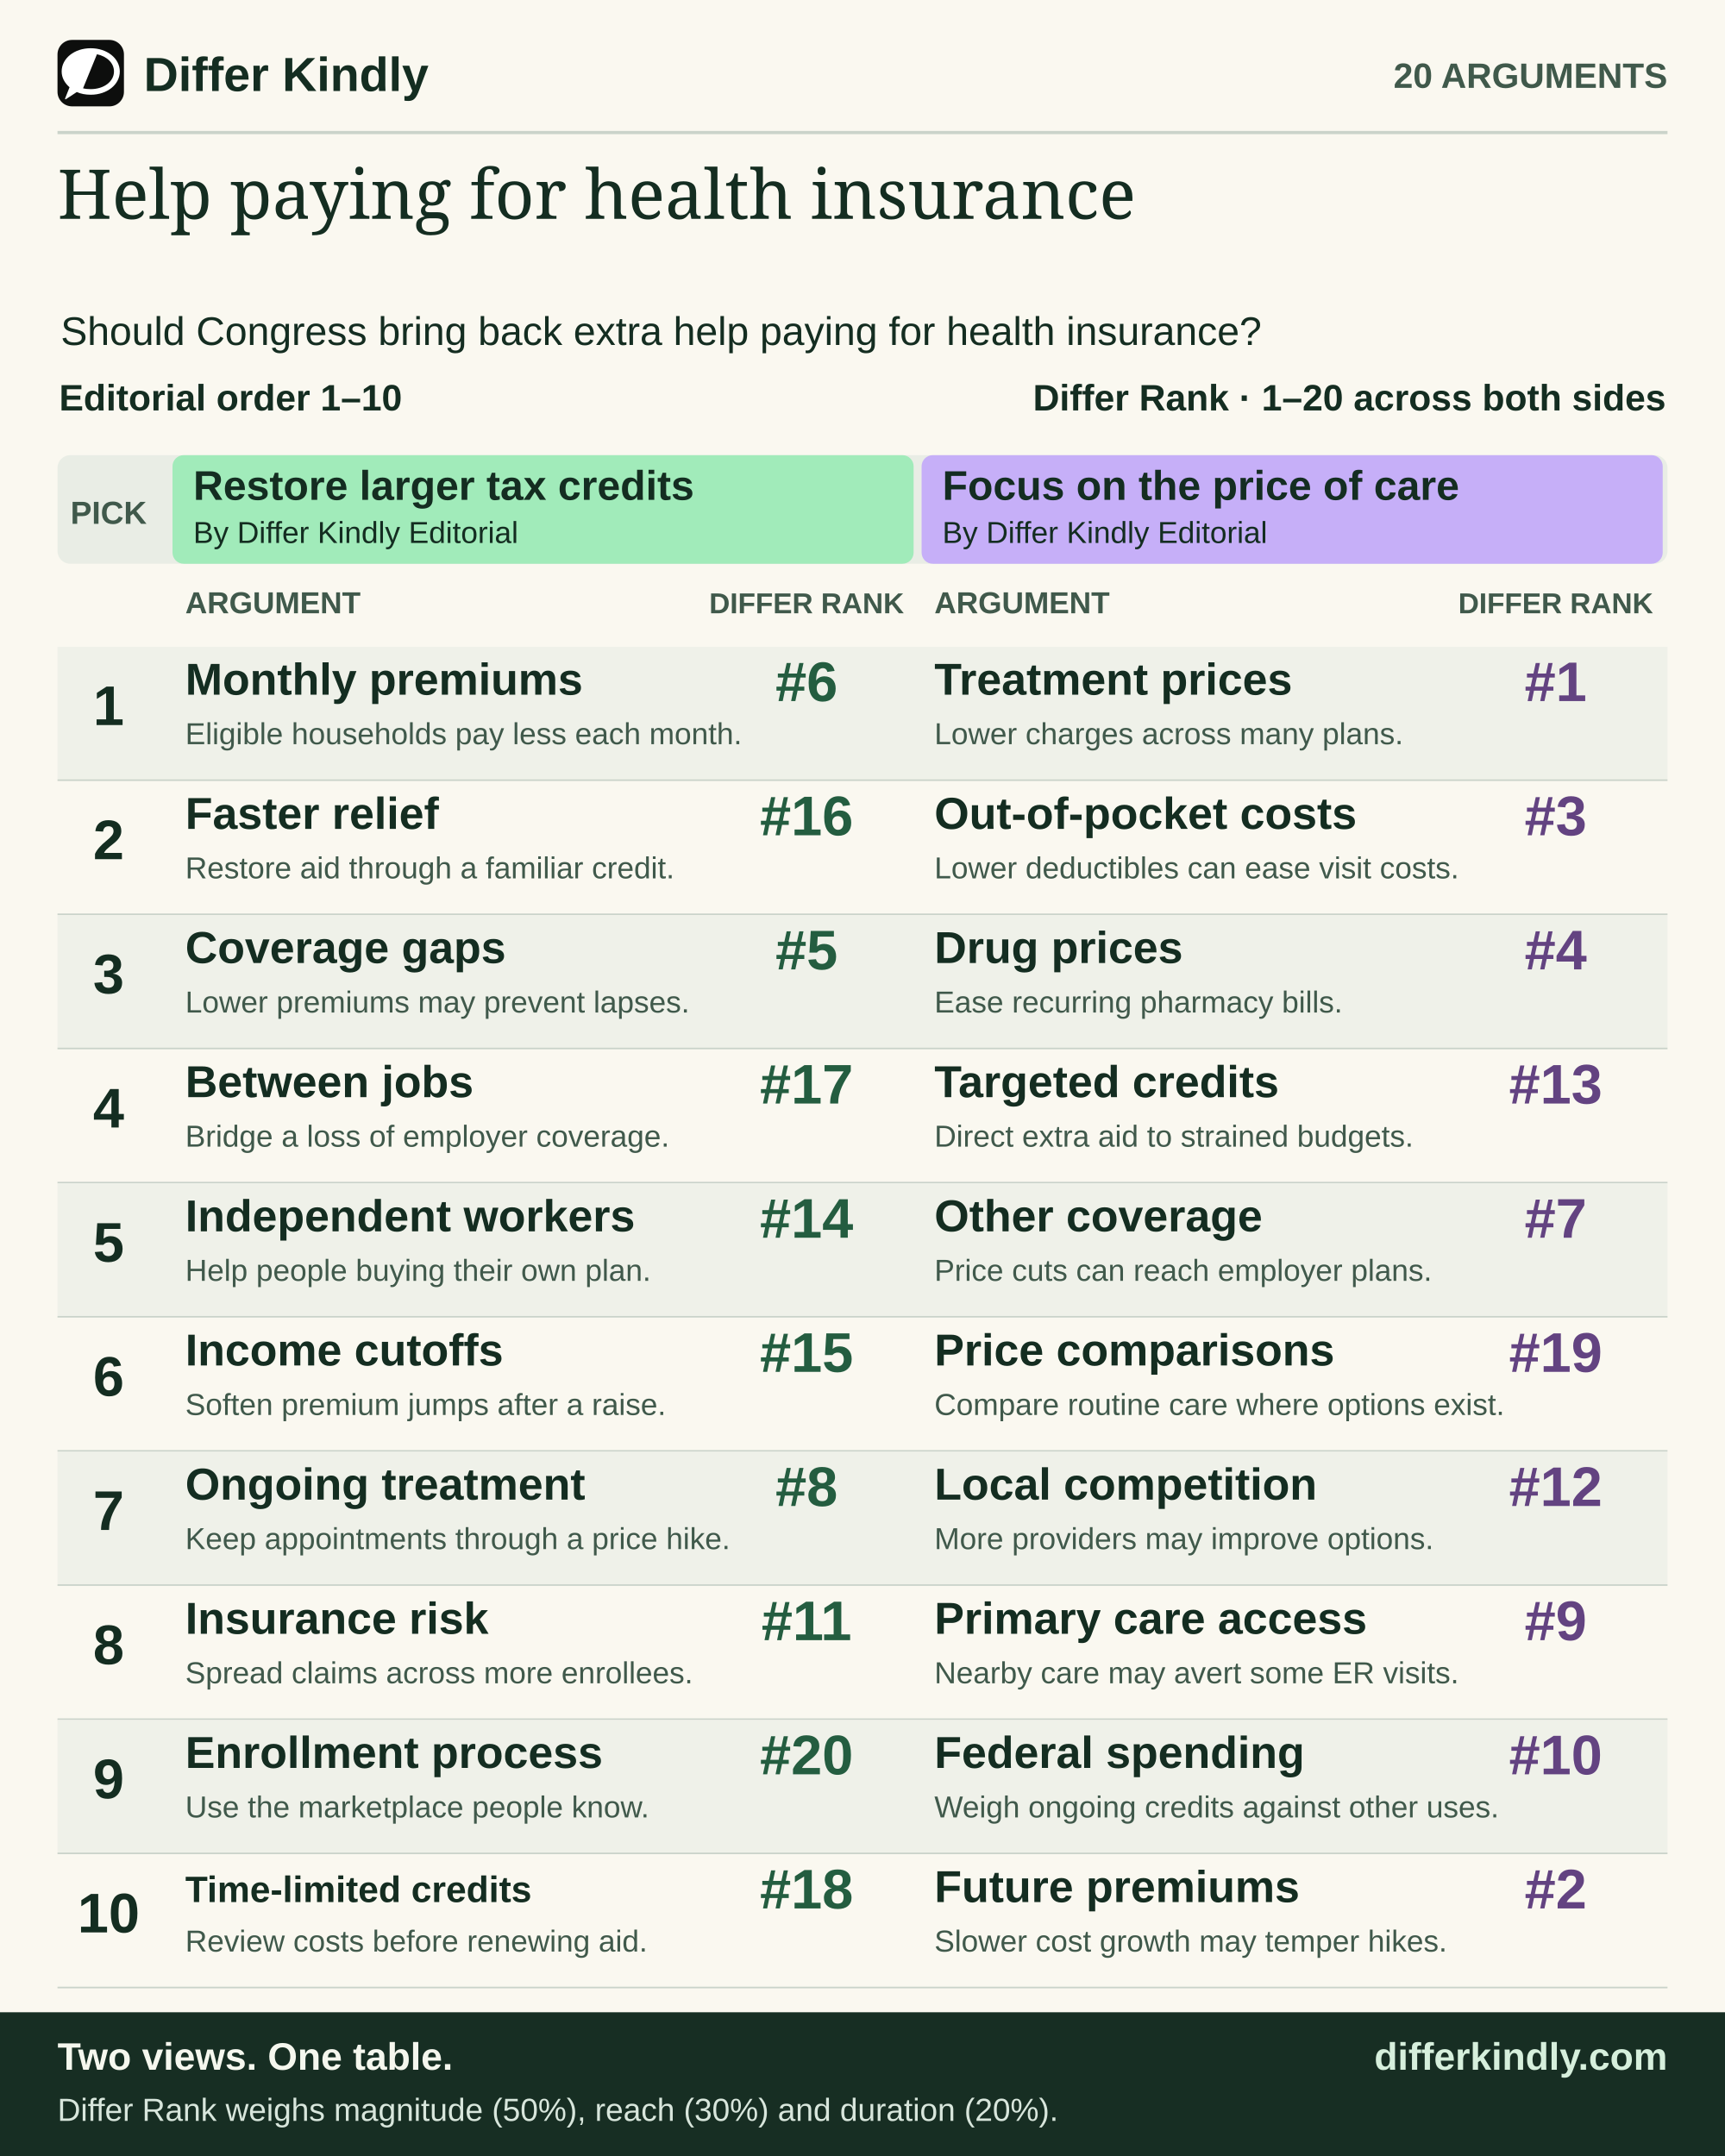
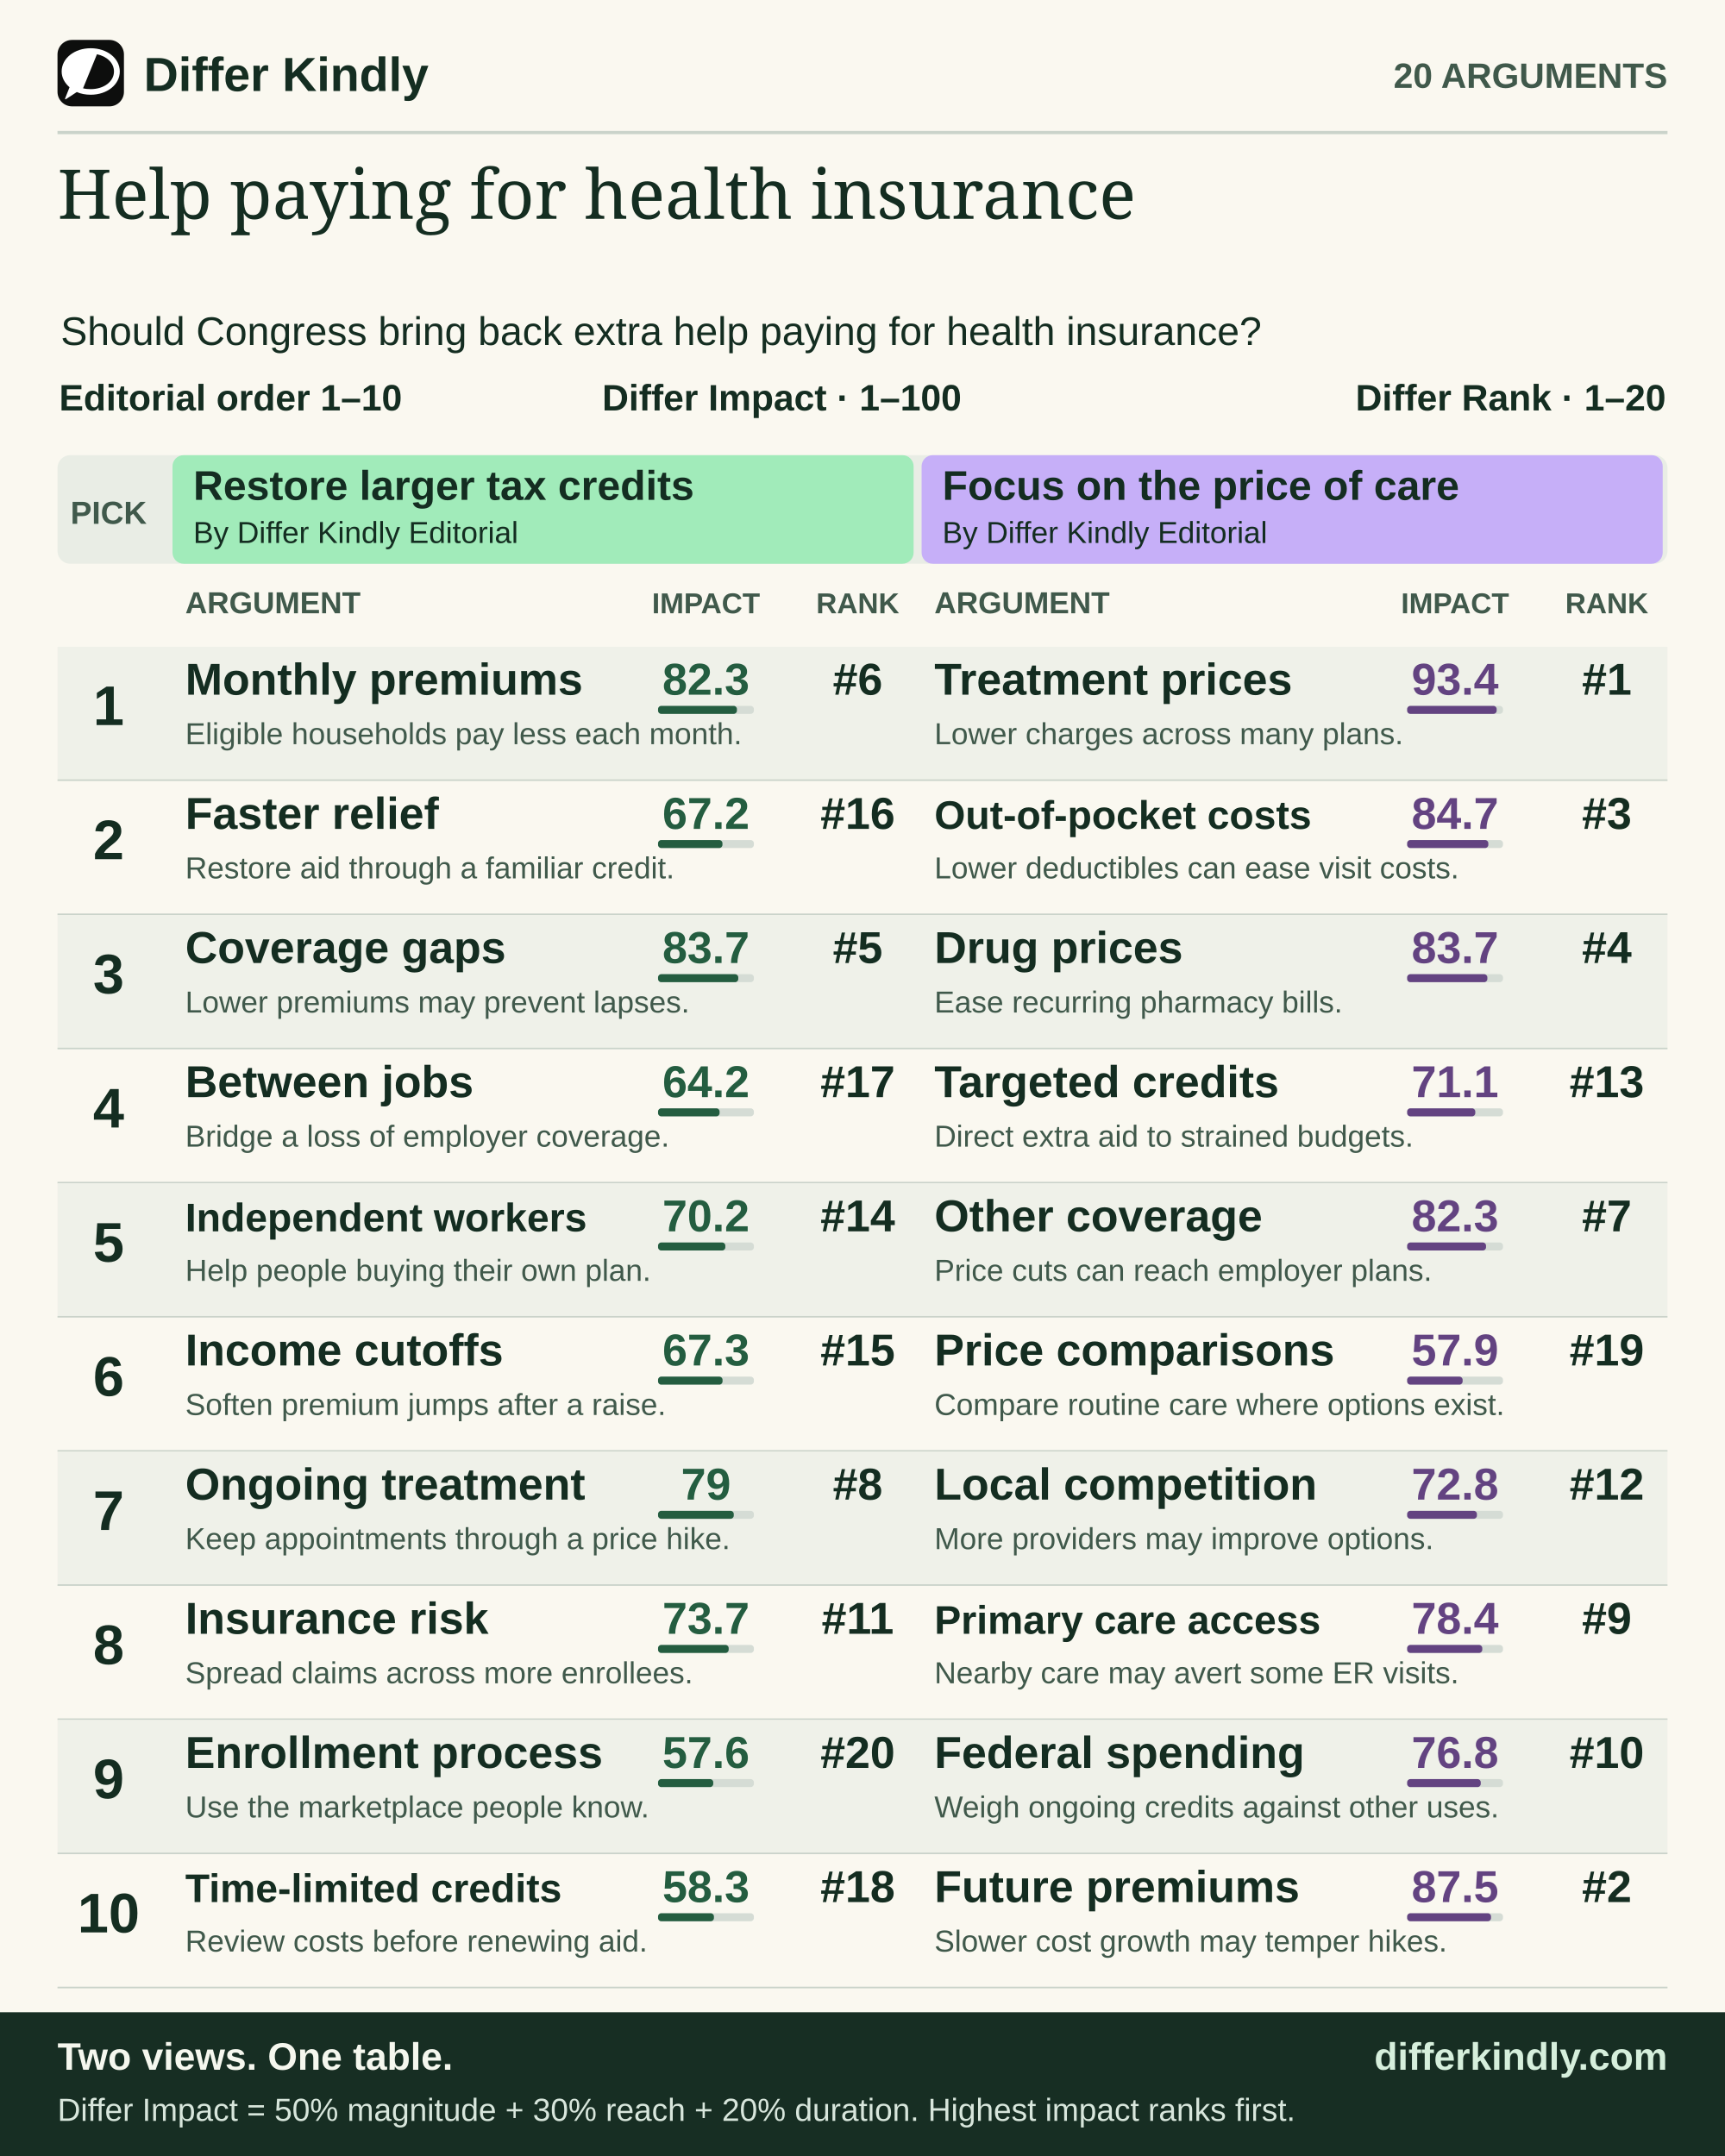
<svg xmlns="http://www.w3.org/2000/svg" width="1080" height="1350" viewBox="0 0 1080 1350" data-poster-format="impact-v2" data-rank-method="differ-rank-v1" role="img" font-family="Arial, sans-serif">
  <rect x="0" y="0" width="1080" height="1350" rx="0" fill="#faf8f0" />
  <g transform="translate(36 25) scale(1.30)">
    <rect width="32" height="32" rx="7" fill="#0d0e0d" />
    <path fill="white" fill-rule="evenodd" d="M16 4C23.9 4 30 8.9 30 15.2S23.9 26.4 16 26.4C13.6 26.4 11.3 26 9.3 25.1L4.1 28.5Q3.5 28.8 3.7 28.1L5.8 22.8C3.4 20.7 2 18.1 2 15.2C2 8.9 8.1 4 16 4ZM19 6.9L12.3 23.3C13.5 23.6 14.7 23.7 16 23.7C22.4 23.7 27.2 20 27.2 15.2C27.2 11.1 23.8 7.9 19 6.9Z" />
  </g>
  <text x="90" y="57" font-size="30" font-weight="700" fill="#142d21">Differ Kindly</text>
  <text x="1044" y="55" font-size="22" font-weight="700" fill="#40594b" text-anchor="end">20 ARGUMENTS</text>
  <rect x="36" y="82" width="1008" height="2" rx="0" fill="#cad3ca" />
  <text x="36" y="137" font-size="43" font-weight="500" fill="#142d21" font-family="Georgia, serif">Help paying for health insurance</text>
  <text x="38" y="216" font-size="25" font-weight="400" fill="#142d21">Should Congress bring back extra help paying for health insurance?</text>
  <text x="37" y="257" font-size="23" font-weight="700" fill="#142d21">Editorial order 1–10</text>
-   <text x="1043" y="257" font-size="23" font-weight="700" fill="#142d21" text-anchor="end">Differ Rank · 1–20 across both sides</text>
+   <text x="377" y="257" font-size="23" font-weight="700" fill="#142d21">Differ Impact · 1–100</text>
+   <text x="1043" y="257" font-size="23" font-weight="700" fill="#142d21" text-anchor="end">Differ Rank · 1–20</text>
  <rect x="36" y="285" width="1008" height="68" rx="8" fill="#e9ede5" />
  <text x="68" y="328" font-size="20" font-weight="700" fill="#40594b" text-anchor="middle">PICK</text>
  <rect x="108" y="285" width="464" height="68" rx="7" fill="#a1ebba" />
  <text x="121" y="313" font-size="26" font-weight="700" fill="#142d21">Restore larger tax credits</text>
  <text x="121" y="340" font-size="19" font-weight="500" fill="#142d21" data-byline="0">By Differ Kindly Editorial</text>
  <text x="116" y="384" font-size="19" font-weight="700" fill="#40594b">ARGUMENT</text>
-   <text x="505" y="384" font-size="18" font-weight="700" fill="#40594b" text-anchor="middle">DIFFER RANK</text>
+   <text x="442" y="384" font-size="18" font-weight="700" fill="#40594b" text-anchor="middle">IMPACT</text>
+   <text x="537" y="384" font-size="18" font-weight="700" fill="#40594b" text-anchor="middle">RANK</text>
  <rect x="577" y="285" width="464" height="68" rx="7" fill="#c6aff8" />
  <text x="590" y="313" font-size="26" font-weight="700" fill="#142d21">Focus on the price of care</text>
  <text x="590" y="340" font-size="19" font-weight="500" fill="#142d21" data-byline="1">By Differ Kindly Editorial</text>
  <text x="585" y="384" font-size="19" font-weight="700" fill="#40594b">ARGUMENT</text>
-   <text x="974" y="384" font-size="18" font-weight="700" fill="#40594b" text-anchor="middle">DIFFER RANK</text>
+   <text x="911" y="384" font-size="18" font-weight="700" fill="#40594b" text-anchor="middle">IMPACT</text>
+   <text x="1006" y="384" font-size="18" font-weight="700" fill="#40594b" text-anchor="middle">RANK</text>
  <rect x="36" y="405" width="1008" height="83" rx="0" fill="#eff1e9" />
  <text x="68" y="454" font-size="35" font-weight="700" fill="#142d21" text-anchor="middle">1</text>
  <g data-argument-id="f7a71797-a47c-52b9-afb5-48ceb0c3cc3a" data-reader-id="f7a71797-a47c-52b9-afb5-48ceb0c3cc3a" data-rank="6" data-impact="82.3" data-author="Differ Kindly Editorial" data-confidence="high" data-explanation="Estimated magnitude 90/100, reach 73/100 and duration 77/100." data-pick="1" data-side="0">
    <path data-hit="" d="M108 405h464v83h-464z" fill="transparent" />
    <text x="116" y="435" font-size="28" font-weight="700" fill="#142d21">Monthly premiums</text>
-     <text x="505" y="439" font-size="35" font-weight="700" fill="#245d40" text-anchor="middle">#6</text>
+     <text x="442" y="435" font-size="28" font-weight="700" fill="#245d40" text-anchor="middle" data-metric="impact">82.3</text>
+     <rect x="412" y="442" width="60" height="5" rx="2" fill="#d5dcd5" />
+     <rect x="412" y="442" width="49.38" height="5" rx="2" fill="#245d40" />
+     <text x="537" y="435" font-size="28" font-weight="700" fill="#142d21" text-anchor="middle" data-metric="rank">#6</text>
    <text x="116" y="466" font-size="19" font-weight="400" fill="#40594b">Eligible households pay less each month.</text>
  </g>
  <g data-argument-id="9c2e6b58-97b3-5223-9476-2434edf7ab42" data-reader-id="9c2e6b58-97b3-5223-9476-2434edf7ab42" data-rank="1" data-impact="93.4" data-author="Differ Kindly Editorial" data-confidence="moderate" data-explanation="Estimated magnitude 94/100, reach 94/100 and duration 91/100." data-pick="1" data-side="1">
    <path data-hit="" d="M577 405h464v83h-464z" fill="transparent" />
    <text x="585" y="435" font-size="28" font-weight="700" fill="#142d21">Treatment prices</text>
-     <text x="974" y="439" font-size="35" font-weight="700" fill="#634381" text-anchor="middle">#1</text>
+     <text x="911" y="435" font-size="28" font-weight="700" fill="#634381" text-anchor="middle" data-metric="impact">93.4</text>
+     <rect x="881" y="442" width="60" height="5" rx="2" fill="#d5dcd5" />
+     <rect x="881" y="442" width="56.04" height="5" rx="2" fill="#634381" />
+     <text x="1006" y="435" font-size="28" font-weight="700" fill="#142d21" text-anchor="middle" data-metric="rank">#1</text>
    <text x="585" y="466" font-size="19" font-weight="400" fill="#40594b">Lower charges across many plans.</text>
  </g>
  <rect x="36" y="488" width="1008" height="1" rx="0" fill="#cad3ca" />
  <text x="68" y="538" font-size="35" font-weight="700" fill="#142d21" text-anchor="middle">2</text>
  <g data-argument-id="02a369e2-e86b-55ee-b943-9d861f0728ff" data-reader-id="02a369e2-e86b-55ee-b943-9d861f0728ff" data-rank="16" data-impact="67.2" data-author="Differ Kindly Editorial" data-confidence="moderate" data-explanation="Estimated magnitude 74/100, reach 68/100 and duration 49/100." data-pick="2" data-side="0">
    <path data-hit="" d="M108 489h464v83h-464z" fill="transparent" />
    <text x="116" y="519" font-size="28" font-weight="700" fill="#142d21">Faster relief</text>
-     <text x="505" y="523" font-size="35" font-weight="700" fill="#245d40" text-anchor="middle">#16</text>
+     <text x="442" y="519" font-size="28" font-weight="700" fill="#245d40" text-anchor="middle" data-metric="impact">67.2</text>
+     <rect x="412" y="526" width="60" height="5" rx="2" fill="#d5dcd5" />
+     <rect x="412" y="526" width="40.32" height="5" rx="2" fill="#245d40" />
+     <text x="537" y="519" font-size="28" font-weight="700" fill="#142d21" text-anchor="middle" data-metric="rank">#16</text>
    <text x="116" y="550" font-size="19" font-weight="400" fill="#40594b">Restore aid through a familiar credit.</text>
  </g>
  <g data-argument-id="8c8f2652-faa3-5b78-b7c5-544fef9c6d49" data-reader-id="8c8f2652-faa3-5b78-b7c5-544fef9c6d49" data-rank="3" data-impact="84.7" data-author="Differ Kindly Editorial" data-confidence="moderate" data-explanation="Estimated magnitude 91/100, reach 76/100 and duration 82/100." data-pick="2" data-side="1">
    <path data-hit="" d="M577 489h464v83h-464z" fill="transparent" />
-     <text x="585" y="519" font-size="28" font-weight="700" fill="#142d21">Out-of-pocket costs</text>
-     <text x="974" y="523" font-size="35" font-weight="700" fill="#634381" text-anchor="middle">#3</text>
+     <text x="585" y="519" font-size="25" font-weight="700" fill="#142d21">Out-of-pocket costs</text>
+     <text x="911" y="519" font-size="28" font-weight="700" fill="#634381" text-anchor="middle" data-metric="impact">84.7</text>
+     <rect x="881" y="526" width="60" height="5" rx="2" fill="#d5dcd5" />
+     <rect x="881" y="526" width="50.82" height="5" rx="2" fill="#634381" />
+     <text x="1006" y="519" font-size="28" font-weight="700" fill="#142d21" text-anchor="middle" data-metric="rank">#3</text>
    <text x="585" y="550" font-size="19" font-weight="400" fill="#40594b">Lower deductibles can ease visit costs.</text>
  </g>
  <rect x="36" y="572" width="1008" height="1" rx="0" fill="#cad3ca" />
  <rect x="36" y="573" width="1008" height="83" rx="0" fill="#eff1e9" />
  <text x="68" y="622" font-size="35" font-weight="700" fill="#142d21" text-anchor="middle">3</text>
  <g data-argument-id="a94bae32-9c1b-5c3d-9d2b-54ecb045a851" data-reader-id="a94bae32-9c1b-5c3d-9d2b-54ecb045a851" data-rank="5" data-impact="83.7" data-author="Differ Kindly Editorial" data-confidence="moderate" data-explanation="Estimated magnitude 93/100, reach 68/100 and duration 84/100." data-pick="3" data-side="0">
    <path data-hit="" d="M108 573h464v83h-464z" fill="transparent" />
    <text x="116" y="603" font-size="28" font-weight="700" fill="#142d21">Coverage gaps</text>
-     <text x="505" y="607" font-size="35" font-weight="700" fill="#245d40" text-anchor="middle">#5</text>
+     <text x="442" y="603" font-size="28" font-weight="700" fill="#245d40" text-anchor="middle" data-metric="impact">83.7</text>
+     <rect x="412" y="610" width="60" height="5" rx="2" fill="#d5dcd5" />
+     <rect x="412" y="610" width="50.22" height="5" rx="2" fill="#245d40" />
+     <text x="537" y="603" font-size="28" font-weight="700" fill="#142d21" text-anchor="middle" data-metric="rank">#5</text>
    <text x="116" y="634" font-size="19" font-weight="400" fill="#40594b">Lower premiums may prevent lapses.</text>
  </g>
  <g data-argument-id="7c9a2d83-f6ea-5cc0-a3e3-f7e4d9926cb1" data-reader-id="7c9a2d83-f6ea-5cc0-a3e3-f7e4d9926cb1" data-rank="4" data-impact="83.7" data-author="Differ Kindly Editorial" data-confidence="moderate" data-explanation="Estimated magnitude 90/100, reach 73/100 and duration 84/100." data-pick="3" data-side="1">
    <path data-hit="" d="M577 573h464v83h-464z" fill="transparent" />
    <text x="585" y="603" font-size="28" font-weight="700" fill="#142d21">Drug prices</text>
-     <text x="974" y="607" font-size="35" font-weight="700" fill="#634381" text-anchor="middle">#4</text>
+     <text x="911" y="603" font-size="28" font-weight="700" fill="#634381" text-anchor="middle" data-metric="impact">83.7</text>
+     <rect x="881" y="610" width="60" height="5" rx="2" fill="#d5dcd5" />
+     <rect x="881" y="610" width="50.22" height="5" rx="2" fill="#634381" />
+     <text x="1006" y="603" font-size="28" font-weight="700" fill="#142d21" text-anchor="middle" data-metric="rank">#4</text>
    <text x="585" y="634" font-size="19" font-weight="400" fill="#40594b">Ease recurring pharmacy bills.</text>
  </g>
  <rect x="36" y="656" width="1008" height="1" rx="0" fill="#cad3ca" />
  <text x="68" y="706" font-size="35" font-weight="700" fill="#142d21" text-anchor="middle">4</text>
  <g data-argument-id="5ca91ac1-95cb-5a1b-ab98-b85e07f4eb9e" data-reader-id="5ca91ac1-95cb-5a1b-ab98-b85e07f4eb9e" data-rank="17" data-impact="64.2" data-author="Differ Kindly Editorial" data-confidence="moderate" data-explanation="Estimated magnitude 87/100, reach 41/100 and duration 42/100." data-pick="4" data-side="0">
    <path data-hit="" d="M108 657h464v83h-464z" fill="transparent" />
    <text x="116" y="687" font-size="28" font-weight="700" fill="#142d21">Between jobs</text>
-     <text x="505" y="691" font-size="35" font-weight="700" fill="#245d40" text-anchor="middle">#17</text>
+     <text x="442" y="687" font-size="28" font-weight="700" fill="#245d40" text-anchor="middle" data-metric="impact">64.2</text>
+     <rect x="412" y="694" width="60" height="5" rx="2" fill="#d5dcd5" />
+     <rect x="412" y="694" width="38.52" height="5" rx="2" fill="#245d40" />
+     <text x="537" y="687" font-size="28" font-weight="700" fill="#142d21" text-anchor="middle" data-metric="rank">#17</text>
    <text x="116" y="718" font-size="19" font-weight="400" fill="#40594b">Bridge a loss of employer coverage.</text>
  </g>
  <g data-argument-id="efe90371-07f4-5845-a395-1053cd755b99" data-reader-id="efe90371-07f4-5845-a395-1053cd755b99" data-rank="13" data-impact="71.1" data-author="Differ Kindly Editorial" data-confidence="moderate" data-explanation="Estimated magnitude 85/100, reach 48/100 and duration 71/100." data-pick="4" data-side="1">
    <path data-hit="" d="M577 657h464v83h-464z" fill="transparent" />
    <text x="585" y="687" font-size="28" font-weight="700" fill="#142d21">Targeted credits</text>
-     <text x="974" y="691" font-size="35" font-weight="700" fill="#634381" text-anchor="middle">#13</text>
+     <text x="911" y="687" font-size="28" font-weight="700" fill="#634381" text-anchor="middle" data-metric="impact">71.1</text>
+     <rect x="881" y="694" width="60" height="5" rx="2" fill="#d5dcd5" />
+     <rect x="881" y="694" width="42.66" height="5" rx="2" fill="#634381" />
+     <text x="1006" y="687" font-size="28" font-weight="700" fill="#142d21" text-anchor="middle" data-metric="rank">#13</text>
    <text x="585" y="718" font-size="19" font-weight="400" fill="#40594b">Direct extra aid to strained budgets.</text>
  </g>
  <rect x="36" y="740" width="1008" height="1" rx="0" fill="#cad3ca" />
  <rect x="36" y="741" width="1008" height="83" rx="0" fill="#eff1e9" />
  <text x="68" y="790" font-size="35" font-weight="700" fill="#142d21" text-anchor="middle">5</text>
  <g data-argument-id="60ec1b68-0f87-543a-a501-9956d2b8fdfb" data-reader-id="60ec1b68-0f87-543a-a501-9956d2b8fdfb" data-rank="14" data-impact="70.2" data-author="Differ Kindly Editorial" data-confidence="moderate" data-explanation="Estimated magnitude 80/100, reach 50/100 and duration 76/100." data-pick="5" data-side="0">
    <path data-hit="" d="M108 741h464v83h-464z" fill="transparent" />
-     <text x="116" y="771" font-size="28" font-weight="700" fill="#142d21">Independent workers</text>
-     <text x="505" y="775" font-size="35" font-weight="700" fill="#245d40" text-anchor="middle">#14</text>
+     <text x="116" y="771" font-size="25" font-weight="700" fill="#142d21">Independent workers</text>
+     <text x="442" y="771" font-size="28" font-weight="700" fill="#245d40" text-anchor="middle" data-metric="impact">70.2</text>
+     <rect x="412" y="778" width="60" height="5" rx="2" fill="#d5dcd5" />
+     <rect x="412" y="778" width="42.12" height="5" rx="2" fill="#245d40" />
+     <text x="537" y="771" font-size="28" font-weight="700" fill="#142d21" text-anchor="middle" data-metric="rank">#14</text>
    <text x="116" y="802" font-size="19" font-weight="400" fill="#40594b">Help people buying their own plan.</text>
  </g>
  <g data-argument-id="37b63d09-12d6-5721-8a95-0e4bcef1c198" data-reader-id="37b63d09-12d6-5721-8a95-0e4bcef1c198" data-rank="7" data-impact="82.3" data-author="Differ Kindly Editorial" data-confidence="moderate" data-explanation="Estimated magnitude 77/100, reach 90/100 and duration 84/100." data-pick="5" data-side="1">
    <path data-hit="" d="M577 741h464v83h-464z" fill="transparent" />
    <text x="585" y="771" font-size="28" font-weight="700" fill="#142d21">Other coverage</text>
-     <text x="974" y="775" font-size="35" font-weight="700" fill="#634381" text-anchor="middle">#7</text>
+     <text x="911" y="771" font-size="28" font-weight="700" fill="#634381" text-anchor="middle" data-metric="impact">82.3</text>
+     <rect x="881" y="778" width="60" height="5" rx="2" fill="#d5dcd5" />
+     <rect x="881" y="778" width="49.38" height="5" rx="2" fill="#634381" />
+     <text x="1006" y="771" font-size="28" font-weight="700" fill="#142d21" text-anchor="middle" data-metric="rank">#7</text>
    <text x="585" y="802" font-size="19" font-weight="400" fill="#40594b">Price cuts can reach employer plans.</text>
  </g>
  <rect x="36" y="824" width="1008" height="1" rx="0" fill="#cad3ca" />
  <text x="68" y="874" font-size="35" font-weight="700" fill="#142d21" text-anchor="middle">6</text>
  <g data-argument-id="80d3f281-d64d-50f0-8d3e-52d9ad1910d7" data-reader-id="80d3f281-d64d-50f0-8d3e-52d9ad1910d7" data-rank="15" data-impact="67.3" data-author="Differ Kindly Editorial" data-confidence="moderate" data-explanation="Estimated magnitude 75/100, reach 48/100 and duration 77/100." data-pick="6" data-side="0">
    <path data-hit="" d="M108 825h464v83h-464z" fill="transparent" />
    <text x="116" y="855" font-size="28" font-weight="700" fill="#142d21">Income cutoffs</text>
-     <text x="505" y="859" font-size="35" font-weight="700" fill="#245d40" text-anchor="middle">#15</text>
+     <text x="442" y="855" font-size="28" font-weight="700" fill="#245d40" text-anchor="middle" data-metric="impact">67.3</text>
+     <rect x="412" y="862" width="60" height="5" rx="2" fill="#d5dcd5" />
+     <rect x="412" y="862" width="40.38" height="5" rx="2" fill="#245d40" />
+     <text x="537" y="855" font-size="28" font-weight="700" fill="#142d21" text-anchor="middle" data-metric="rank">#15</text>
    <text x="116" y="886" font-size="19" font-weight="400" fill="#40594b">Soften premium jumps after a raise.</text>
  </g>
  <g data-argument-id="70d30ad9-a4c2-5ae0-9f37-75ec9c8fbf72" data-reader-id="70d30ad9-a4c2-5ae0-9f37-75ec9c8fbf72" data-rank="19" data-impact="57.9" data-author="Differ Kindly Editorial" data-confidence="moderate" data-explanation="Estimated magnitude 56/100, reach 55/100 and duration 67/100." data-pick="6" data-side="1">
    <path data-hit="" d="M577 825h464v83h-464z" fill="transparent" />
    <text x="585" y="855" font-size="28" font-weight="700" fill="#142d21">Price comparisons</text>
-     <text x="974" y="859" font-size="35" font-weight="700" fill="#634381" text-anchor="middle">#19</text>
+     <text x="911" y="855" font-size="28" font-weight="700" fill="#634381" text-anchor="middle" data-metric="impact">57.9</text>
+     <rect x="881" y="862" width="60" height="5" rx="2" fill="#d5dcd5" />
+     <rect x="881" y="862" width="34.74" height="5" rx="2" fill="#634381" />
+     <text x="1006" y="855" font-size="28" font-weight="700" fill="#142d21" text-anchor="middle" data-metric="rank">#19</text>
    <text x="585" y="886" font-size="19" font-weight="400" fill="#40594b">Compare routine care where options exist.</text>
  </g>
  <rect x="36" y="908" width="1008" height="1" rx="0" fill="#cad3ca" />
  <rect x="36" y="909" width="1008" height="83" rx="0" fill="#eff1e9" />
  <text x="68" y="958" font-size="35" font-weight="700" fill="#142d21" text-anchor="middle">7</text>
  <g data-argument-id="355f5d25-e60b-5e03-8d8b-e17635287f4f" data-reader-id="355f5d25-e60b-5e03-8d8b-e17635287f4f" data-rank="8" data-impact="79" data-author="Differ Kindly Editorial" data-confidence="moderate" data-explanation="Estimated magnitude 94/100, reach 52/100 and duration 82/100." data-pick="7" data-side="0">
    <path data-hit="" d="M108 909h464v83h-464z" fill="transparent" />
    <text x="116" y="939" font-size="28" font-weight="700" fill="#142d21">Ongoing treatment</text>
-     <text x="505" y="943" font-size="35" font-weight="700" fill="#245d40" text-anchor="middle">#8</text>
+     <text x="442" y="939" font-size="28" font-weight="700" fill="#245d40" text-anchor="middle" data-metric="impact">79</text>
+     <rect x="412" y="946" width="60" height="5" rx="2" fill="#d5dcd5" />
+     <rect x="412" y="946" width="47.4" height="5" rx="2" fill="#245d40" />
+     <text x="537" y="939" font-size="28" font-weight="700" fill="#142d21" text-anchor="middle" data-metric="rank">#8</text>
    <text x="116" y="970" font-size="19" font-weight="400" fill="#40594b">Keep appointments through a price hike.</text>
  </g>
  <g data-argument-id="5a8f86d9-4cb2-5921-8314-93656a56a978" data-reader-id="5a8f86d9-4cb2-5921-8314-93656a56a978" data-rank="12" data-impact="72.8" data-author="Differ Kindly Editorial" data-confidence="low" data-explanation="Estimated magnitude 76/100, reach 58/100 and duration 87/100." data-pick="7" data-side="1">
    <path data-hit="" d="M577 909h464v83h-464z" fill="transparent" />
    <text x="585" y="939" font-size="28" font-weight="700" fill="#142d21">Local competition</text>
-     <text x="974" y="943" font-size="35" font-weight="700" fill="#634381" text-anchor="middle">#12</text>
+     <text x="911" y="939" font-size="28" font-weight="700" fill="#634381" text-anchor="middle" data-metric="impact">72.8</text>
+     <rect x="881" y="946" width="60" height="5" rx="2" fill="#d5dcd5" />
+     <rect x="881" y="946" width="43.68" height="5" rx="2" fill="#634381" />
+     <text x="1006" y="939" font-size="28" font-weight="700" fill="#142d21" text-anchor="middle" data-metric="rank">#12</text>
    <text x="585" y="970" font-size="19" font-weight="400" fill="#40594b">More providers may improve options.</text>
  </g>
  <rect x="36" y="992" width="1008" height="1" rx="0" fill="#cad3ca" />
  <text x="68" y="1042" font-size="35" font-weight="700" fill="#142d21" text-anchor="middle">8</text>
  <g data-argument-id="d0cba7ce-a42c-544f-8bbc-e620e5c485d9" data-reader-id="d0cba7ce-a42c-544f-8bbc-e620e5c485d9" data-rank="11" data-impact="73.7" data-author="Differ Kindly Editorial" data-confidence="low" data-explanation="Estimated magnitude 75/100, reach 70/100 and duration 76/100." data-pick="8" data-side="0">
    <path data-hit="" d="M108 993h464v83h-464z" fill="transparent" />
    <text x="116" y="1023" font-size="28" font-weight="700" fill="#142d21">Insurance risk</text>
-     <text x="505" y="1027" font-size="35" font-weight="700" fill="#245d40" text-anchor="middle">#11</text>
+     <text x="442" y="1023" font-size="28" font-weight="700" fill="#245d40" text-anchor="middle" data-metric="impact">73.7</text>
+     <rect x="412" y="1030" width="60" height="5" rx="2" fill="#d5dcd5" />
+     <rect x="412" y="1030" width="44.22" height="5" rx="2" fill="#245d40" />
+     <text x="537" y="1023" font-size="28" font-weight="700" fill="#142d21" text-anchor="middle" data-metric="rank">#11</text>
    <text x="116" y="1054" font-size="19" font-weight="400" fill="#40594b">Spread claims across more enrollees.</text>
  </g>
  <g data-argument-id="26450b42-7e91-51d7-933a-835cbd6e33f4" data-reader-id="26450b42-7e91-51d7-933a-835cbd6e33f4" data-rank="9" data-impact="78.4" data-author="Differ Kindly Editorial" data-confidence="moderate" data-explanation="Estimated magnitude 85/100, reach 63/100 and duration 85/100." data-pick="8" data-side="1">
    <path data-hit="" d="M577 993h464v83h-464z" fill="transparent" />
-     <text x="585" y="1023" font-size="28" font-weight="700" fill="#142d21">Primary care access</text>
-     <text x="974" y="1027" font-size="35" font-weight="700" fill="#634381" text-anchor="middle">#9</text>
+     <text x="585" y="1023" font-size="25" font-weight="700" fill="#142d21">Primary care access</text>
+     <text x="911" y="1023" font-size="28" font-weight="700" fill="#634381" text-anchor="middle" data-metric="impact">78.4</text>
+     <rect x="881" y="1030" width="60" height="5" rx="2" fill="#d5dcd5" />
+     <rect x="881" y="1030" width="47.04" height="5" rx="2" fill="#634381" />
+     <text x="1006" y="1023" font-size="28" font-weight="700" fill="#142d21" text-anchor="middle" data-metric="rank">#9</text>
    <text x="585" y="1054" font-size="19" font-weight="400" fill="#40594b">Nearby care may avert some ER visits.</text>
  </g>
  <rect x="36" y="1076" width="1008" height="1" rx="0" fill="#cad3ca" />
  <rect x="36" y="1077" width="1008" height="83" rx="0" fill="#eff1e9" />
  <text x="68" y="1126" font-size="35" font-weight="700" fill="#142d21" text-anchor="middle">9</text>
  <g data-argument-id="97a6d3e9-e5c3-5482-a99e-ad801f71ff9f" data-reader-id="97a6d3e9-e5c3-5482-a99e-ad801f71ff9f" data-rank="20" data-impact="57.6" data-author="Differ Kindly Editorial" data-confidence="high" data-explanation="Estimated magnitude 52/100, reach 66/100 and duration 59/100." data-pick="9" data-side="0">
    <path data-hit="" d="M108 1077h464v83h-464z" fill="transparent" />
    <text x="116" y="1107" font-size="28" font-weight="700" fill="#142d21">Enrollment process</text>
-     <text x="505" y="1111" font-size="35" font-weight="700" fill="#245d40" text-anchor="middle">#20</text>
+     <text x="442" y="1107" font-size="28" font-weight="700" fill="#245d40" text-anchor="middle" data-metric="impact">57.6</text>
+     <rect x="412" y="1114" width="60" height="5" rx="2" fill="#d5dcd5" />
+     <rect x="412" y="1114" width="34.56" height="5" rx="2" fill="#245d40" />
+     <text x="537" y="1107" font-size="28" font-weight="700" fill="#142d21" text-anchor="middle" data-metric="rank">#20</text>
    <text x="116" y="1138" font-size="19" font-weight="400" fill="#40594b">Use the marketplace people know.</text>
  </g>
  <g data-argument-id="7cf726ea-19ea-5431-92f0-2aacdfce2913" data-reader-id="7cf726ea-19ea-5431-92f0-2aacdfce2913" data-rank="10" data-impact="76.8" data-author="Differ Kindly Editorial" data-confidence="moderate" data-explanation="Estimated magnitude 71/100, reach 85/100 and duration 79/100." data-pick="9" data-side="1">
    <path data-hit="" d="M577 1077h464v83h-464z" fill="transparent" />
    <text x="585" y="1107" font-size="28" font-weight="700" fill="#142d21">Federal spending</text>
-     <text x="974" y="1111" font-size="35" font-weight="700" fill="#634381" text-anchor="middle">#10</text>
+     <text x="911" y="1107" font-size="28" font-weight="700" fill="#634381" text-anchor="middle" data-metric="impact">76.8</text>
+     <rect x="881" y="1114" width="60" height="5" rx="2" fill="#d5dcd5" />
+     <rect x="881" y="1114" width="46.08" height="5" rx="2" fill="#634381" />
+     <text x="1006" y="1107" font-size="28" font-weight="700" fill="#142d21" text-anchor="middle" data-metric="rank">#10</text>
    <text x="585" y="1138" font-size="19" font-weight="400" fill="#40594b">Weigh ongoing credits against other uses.</text>
  </g>
  <rect x="36" y="1160" width="1008" height="1" rx="0" fill="#cad3ca" />
  <text x="68" y="1210" font-size="35" font-weight="700" fill="#142d21" text-anchor="middle">10</text>
  <g data-argument-id="902161c6-14b6-5e3d-8ad2-956cd8230ebd" data-reader-id="902161c6-14b6-5e3d-8ad2-956cd8230ebd" data-rank="18" data-impact="58.3" data-author="Differ Kindly Editorial" data-confidence="moderate" data-explanation="Estimated magnitude 55/100, reach 68/100 and duration 52/100." data-pick="10" data-side="0">
    <path data-hit="" d="M108 1161h464v83h-464z" fill="transparent" />
-     <text x="116" y="1191" font-size="23" font-weight="700" fill="#142d21">Time-limited credits</text>
-     <text x="505" y="1195" font-size="35" font-weight="700" fill="#245d40" text-anchor="middle">#18</text>
+     <text x="116" y="1191" font-size="25" font-weight="700" fill="#142d21">Time-limited credits</text>
+     <text x="442" y="1191" font-size="28" font-weight="700" fill="#245d40" text-anchor="middle" data-metric="impact">58.3</text>
+     <rect x="412" y="1198" width="60" height="5" rx="2" fill="#d5dcd5" />
+     <rect x="412" y="1198" width="34.98" height="5" rx="2" fill="#245d40" />
+     <text x="537" y="1191" font-size="28" font-weight="700" fill="#142d21" text-anchor="middle" data-metric="rank">#18</text>
    <text x="116" y="1222" font-size="19" font-weight="400" fill="#40594b">Review costs before renewing aid.</text>
  </g>
  <g data-argument-id="468896cd-5bc1-574a-a3c1-b9b6920cec73" data-reader-id="468896cd-5bc1-574a-a3c1-b9b6920cec73" data-rank="2" data-impact="87.5" data-author="Differ Kindly Editorial" data-confidence="low" data-explanation="Estimated magnitude 86/100, reach 87/100 and duration 92/100." data-pick="10" data-side="1">
    <path data-hit="" d="M577 1161h464v83h-464z" fill="transparent" />
    <text x="585" y="1191" font-size="28" font-weight="700" fill="#142d21">Future premiums</text>
-     <text x="974" y="1195" font-size="35" font-weight="700" fill="#634381" text-anchor="middle">#2</text>
+     <text x="911" y="1191" font-size="28" font-weight="700" fill="#634381" text-anchor="middle" data-metric="impact">87.5</text>
+     <rect x="881" y="1198" width="60" height="5" rx="2" fill="#d5dcd5" />
+     <rect x="881" y="1198" width="52.5" height="5" rx="2" fill="#634381" />
+     <text x="1006" y="1191" font-size="28" font-weight="700" fill="#142d21" text-anchor="middle" data-metric="rank">#2</text>
    <text x="585" y="1222" font-size="19" font-weight="400" fill="#40594b">Slower cost growth may temper hikes.</text>
  </g>
  <rect x="36" y="1244" width="1008" height="1" rx="0" fill="#cad3ca" />
  <rect x="0" y="1260" width="1080" height="90" rx="0" fill="#172e23" />
  <text x="36" y="1296" font-size="24" font-weight="700" fill="#f5f7ee" data-activity="">Two views. One table.</text>
  <text x="1044" y="1296" font-size="24" font-weight="700" fill="#d6efdc" text-anchor="end">differkindly.com</text>
-   <text x="36" y="1328" font-size="20" font-weight="400" fill="#d8e6dc" data-rubric="">Differ Rank weighs magnitude (50%), reach (30%) and duration (20%).</text>
+   <text x="36" y="1328" font-size="20" font-weight="400" fill="#d8e6dc" data-rubric="">Differ Impact = 50% magnitude + 30% reach + 20% duration. Highest impact ranks first.</text>
</svg>
